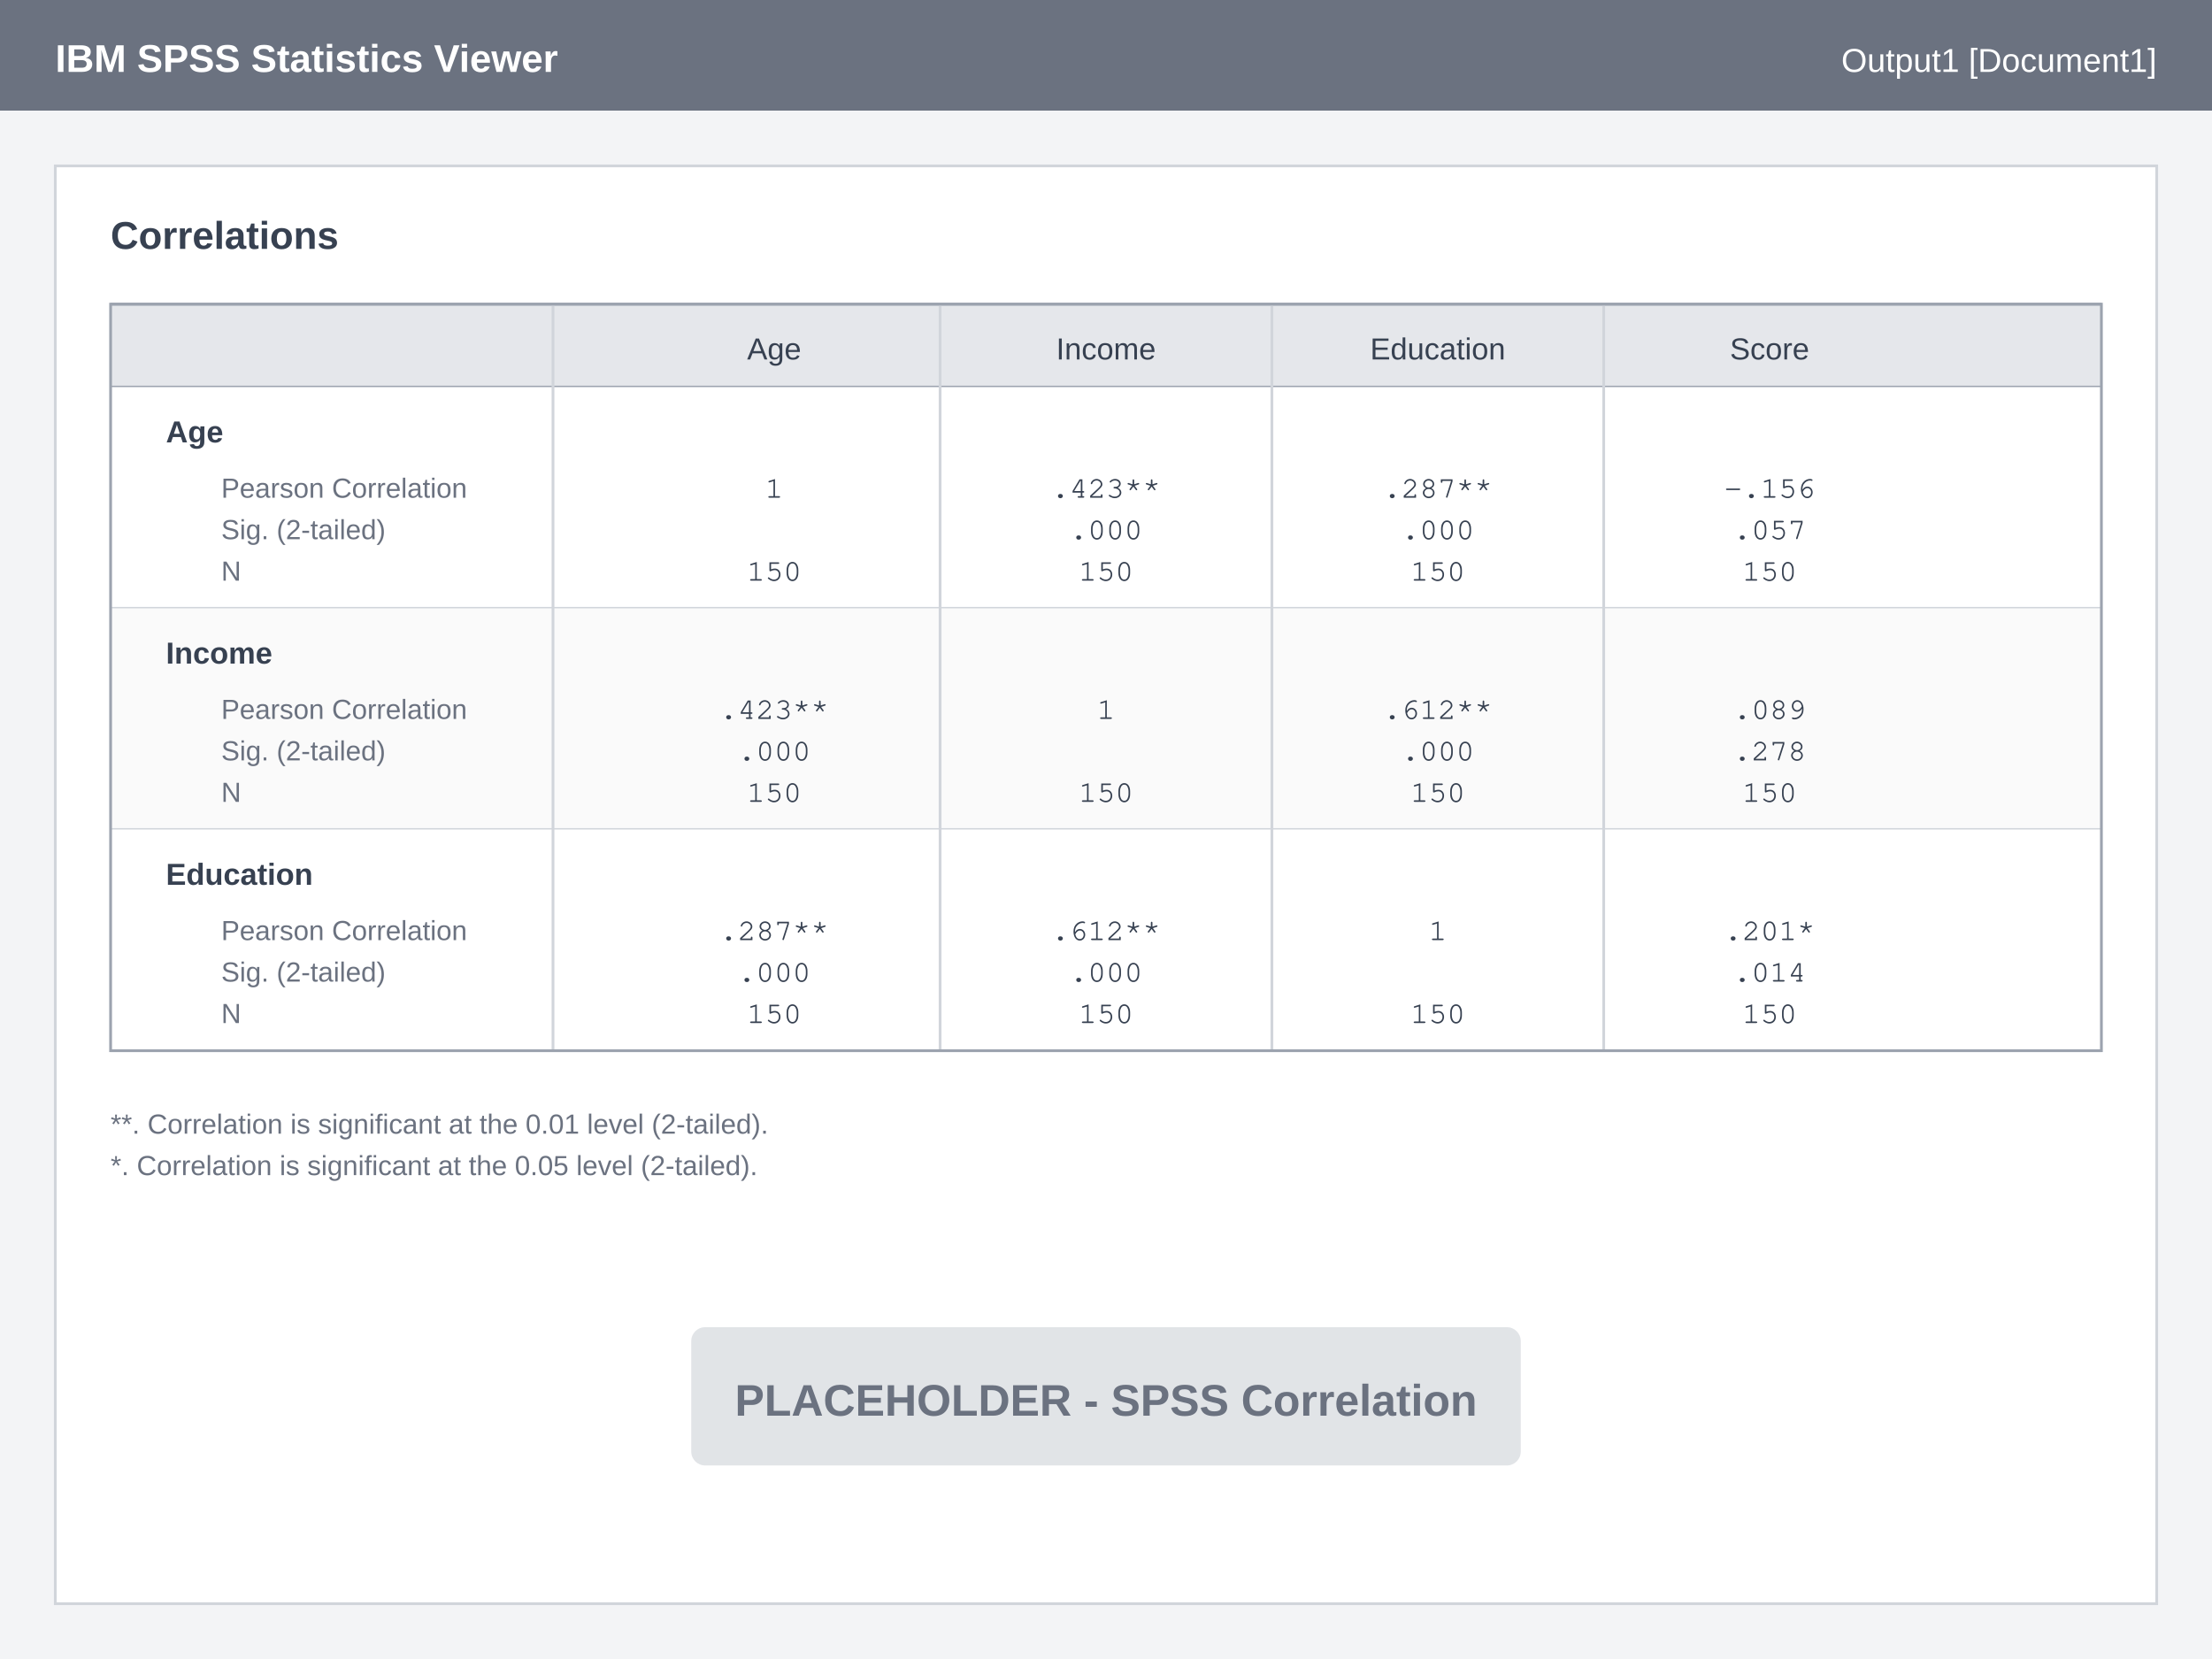
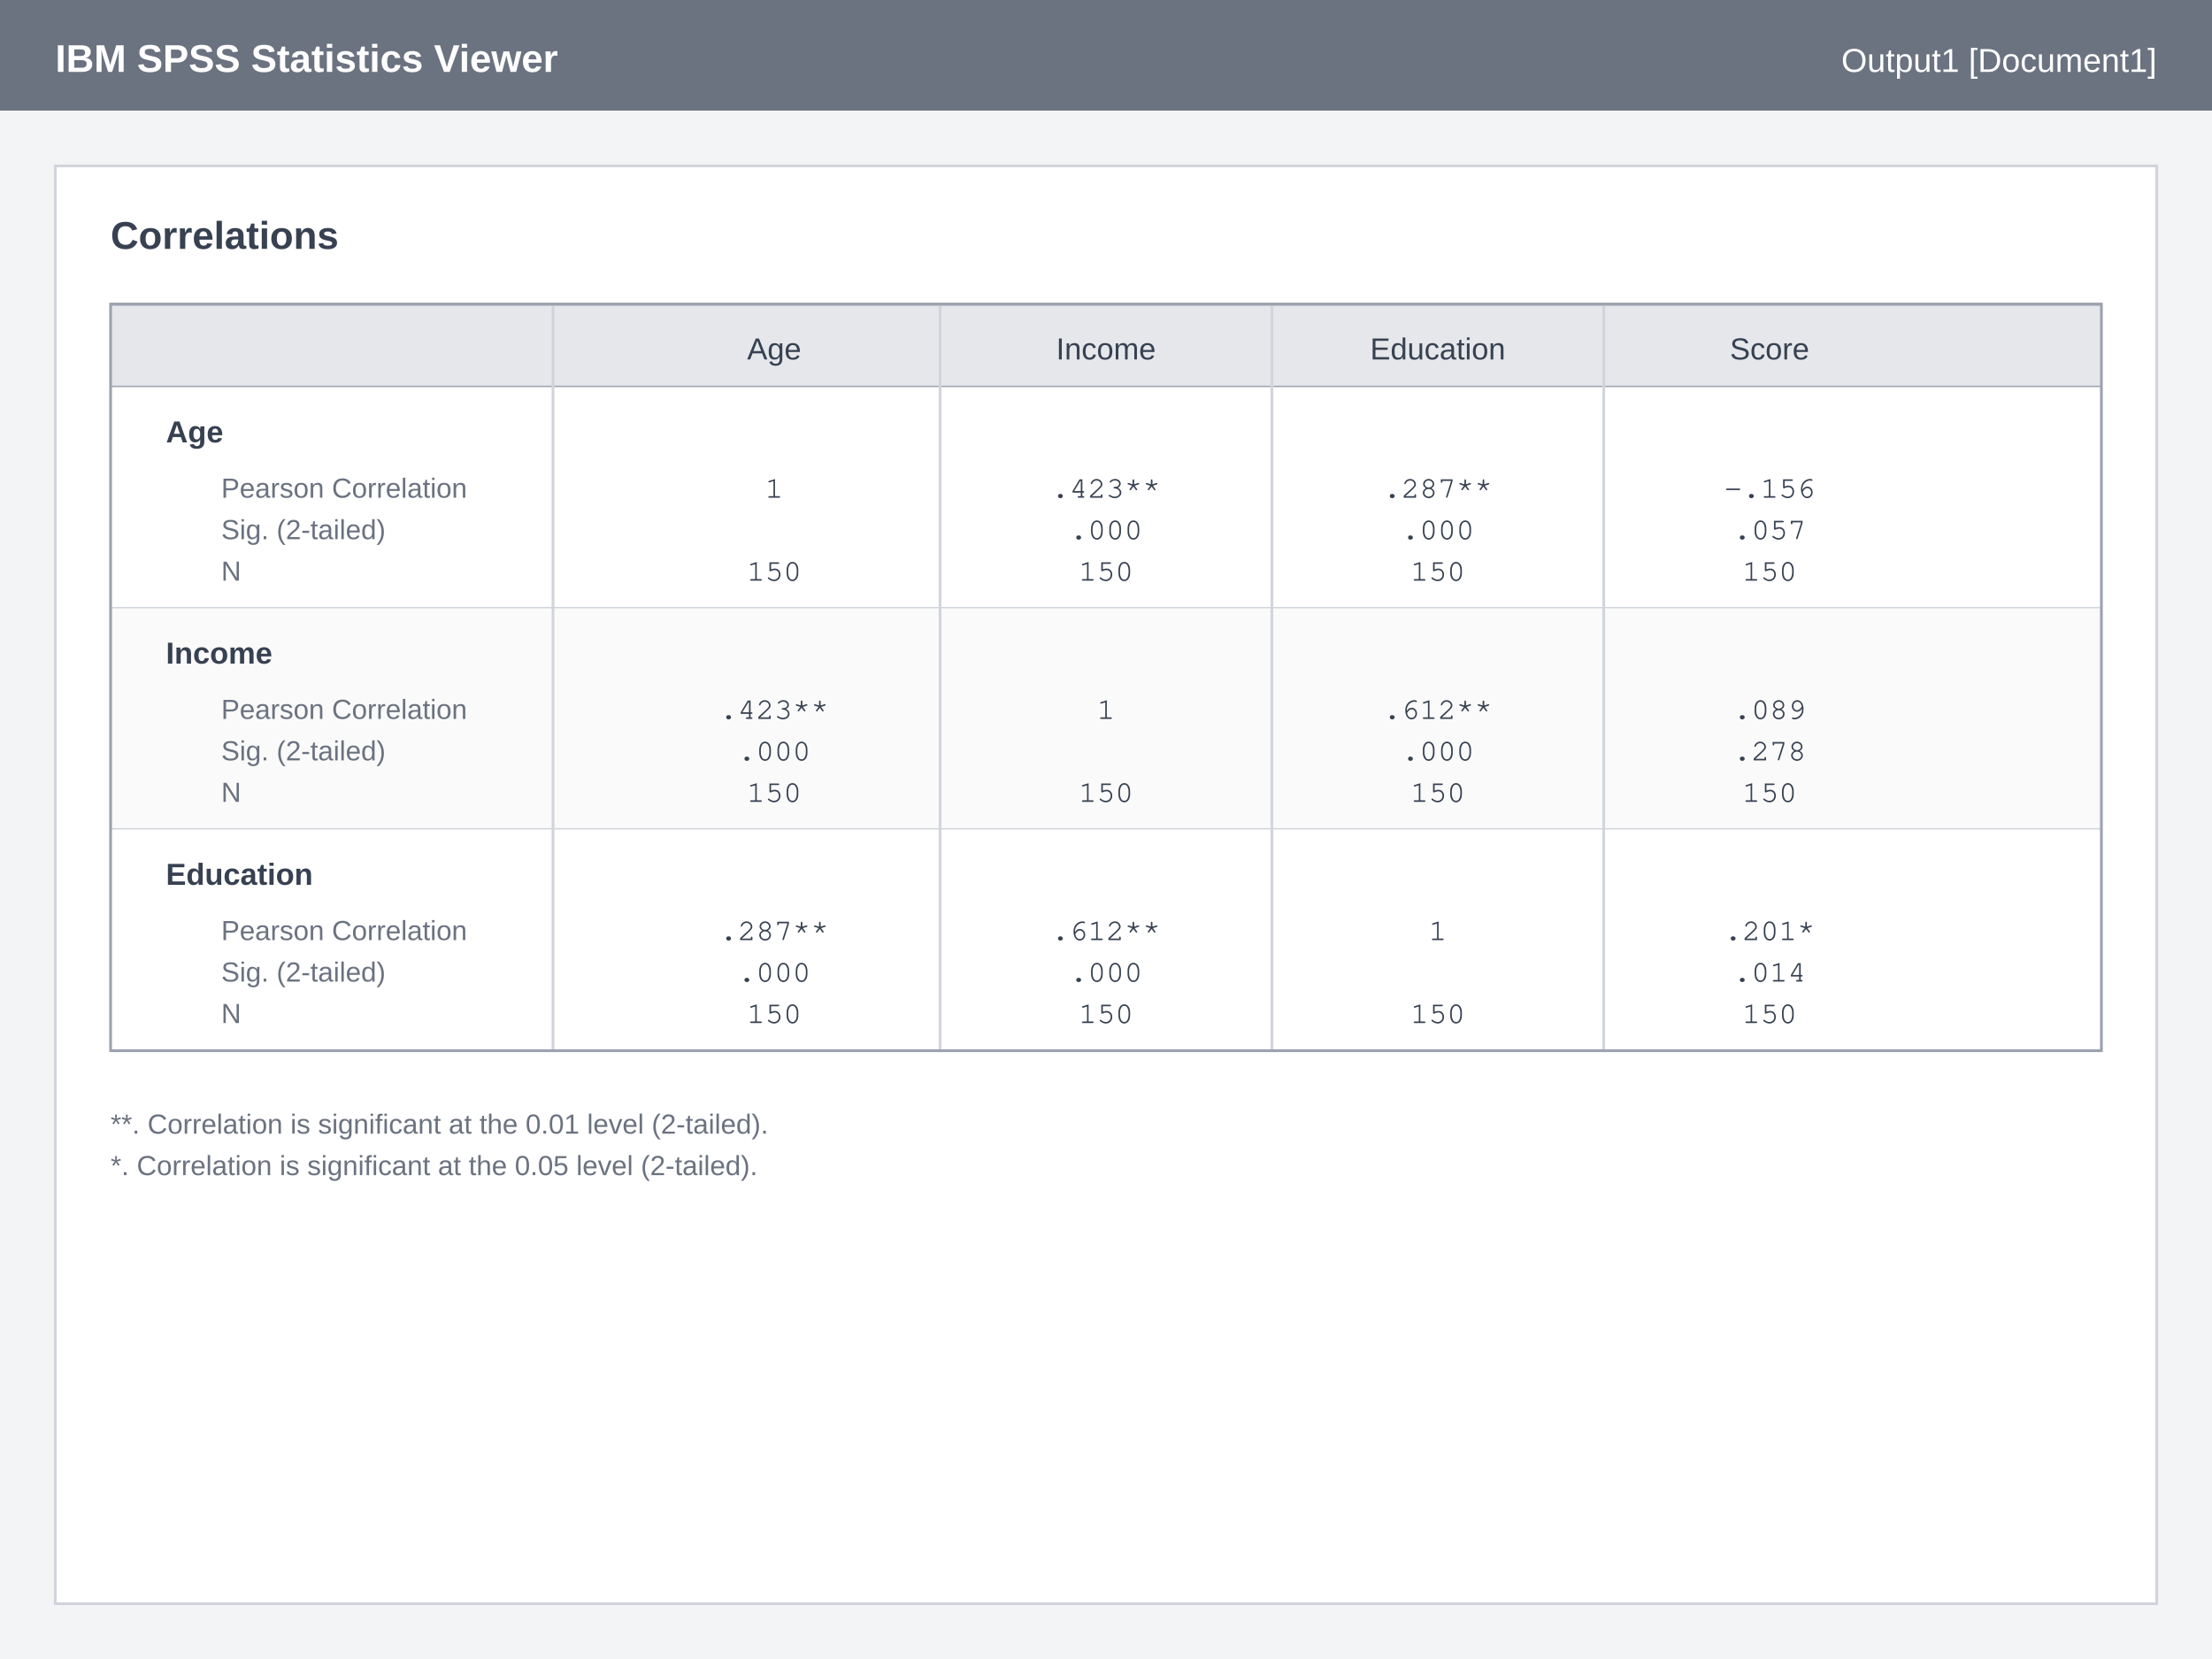
<svg xmlns="http://www.w3.org/2000/svg" width="800" height="600" viewBox="0 0 800 600">
  <rect width="800" height="600" fill="#f3f4f6" />
  <rect width="800" height="40" fill="#6b7280" />
  <text x="20" y="26" font-family="Arial, sans-serif" font-size="14" fill="white" font-weight="bold">IBM SPSS Statistics Viewer</text>
  <text x="780" y="26" font-family="Arial, sans-serif" font-size="12" fill="white" text-anchor="end">Output1 [Document1]</text>
  <rect x="20" y="60" width="760" height="520" fill="white" stroke="#d1d5db" stroke-width="1" />
  <text x="40" y="90" font-family="Arial, sans-serif" font-size="14" fill="#374151" font-weight="bold">Correlations</text>
  <rect x="40" y="110" width="720" height="30" fill="#e5e7eb" />
  <line x1="40" y1="110" x2="760" y2="110" stroke="#9ca3af" stroke-width="1" />
  <line x1="40" y1="140" x2="760" y2="140" stroke="#9ca3af" stroke-width="1" />
  <text x="150" y="130" font-family="Arial, sans-serif" font-size="11" fill="#374151" text-anchor="middle" />
  <text x="280" y="130" font-family="Arial, sans-serif" font-size="11" fill="#374151" text-anchor="middle">Age</text>
  <text x="400" y="130" font-family="Arial, sans-serif" font-size="11" fill="#374151" text-anchor="middle">Income</text>
  <text x="520" y="130" font-family="Arial, sans-serif" font-size="11" fill="#374151" text-anchor="middle">Education</text>
  <text x="640" y="130" font-family="Arial, sans-serif" font-size="11" fill="#374151" text-anchor="middle">Score</text>
  <rect x="40" y="140" width="720" height="80" fill="white" />
  <text x="60" y="160" font-family="Arial, sans-serif" font-size="11" fill="#374151" font-weight="bold">Age</text>
  <text x="80" y="180" font-family="Arial, sans-serif" font-size="10" fill="#6b7280">Pearson Correlation</text>
  <text x="80" y="195" font-family="Arial, sans-serif" font-size="10" fill="#6b7280">Sig. (2-tailed)</text>
  <text x="80" y="210" font-family="Arial, sans-serif" font-size="10" fill="#6b7280">N</text>
  <text x="280" y="180" font-family="Courier, monospace" font-size="11" fill="#374151" text-anchor="middle">1</text>
  <text x="280" y="210" font-family="Courier, monospace" font-size="11" fill="#374151" text-anchor="middle">150</text>
  <text x="400" y="180" font-family="Courier, monospace" font-size="11" fill="#374151" text-anchor="middle">.423**</text>
  <text x="400" y="195" font-family="Courier, monospace" font-size="11" fill="#374151" text-anchor="middle">.000</text>
  <text x="400" y="210" font-family="Courier, monospace" font-size="11" fill="#374151" text-anchor="middle">150</text>
  <text x="520" y="180" font-family="Courier, monospace" font-size="11" fill="#374151" text-anchor="middle">.287**</text>
  <text x="520" y="195" font-family="Courier, monospace" font-size="11" fill="#374151" text-anchor="middle">.000</text>
  <text x="520" y="210" font-family="Courier, monospace" font-size="11" fill="#374151" text-anchor="middle">150</text>
  <text x="640" y="180" font-family="Courier, monospace" font-size="11" fill="#374151" text-anchor="middle">-.156</text>
  <text x="640" y="195" font-family="Courier, monospace" font-size="11" fill="#374151" text-anchor="middle">.057</text>
  <text x="640" y="210" font-family="Courier, monospace" font-size="11" fill="#374151" text-anchor="middle">150</text>
  <line x1="40" y1="220" x2="760" y2="220" stroke="#d1d5db" stroke-width="1" />
  <rect x="40" y="220" width="720" height="80" fill="#fafafa" />
  <text x="60" y="240" font-family="Arial, sans-serif" font-size="11" fill="#374151" font-weight="bold">Income</text>
  <text x="80" y="260" font-family="Arial, sans-serif" font-size="10" fill="#6b7280">Pearson Correlation</text>
  <text x="80" y="275" font-family="Arial, sans-serif" font-size="10" fill="#6b7280">Sig. (2-tailed)</text>
  <text x="80" y="290" font-family="Arial, sans-serif" font-size="10" fill="#6b7280">N</text>
  <text x="280" y="260" font-family="Courier, monospace" font-size="11" fill="#374151" text-anchor="middle">.423**</text>
  <text x="280" y="275" font-family="Courier, monospace" font-size="11" fill="#374151" text-anchor="middle">.000</text>
  <text x="280" y="290" font-family="Courier, monospace" font-size="11" fill="#374151" text-anchor="middle">150</text>
  <text x="400" y="260" font-family="Courier, monospace" font-size="11" fill="#374151" text-anchor="middle">1</text>
  <text x="400" y="290" font-family="Courier, monospace" font-size="11" fill="#374151" text-anchor="middle">150</text>
  <text x="520" y="260" font-family="Courier, monospace" font-size="11" fill="#374151" text-anchor="middle">.612**</text>
  <text x="520" y="275" font-family="Courier, monospace" font-size="11" fill="#374151" text-anchor="middle">.000</text>
  <text x="520" y="290" font-family="Courier, monospace" font-size="11" fill="#374151" text-anchor="middle">150</text>
  <text x="640" y="260" font-family="Courier, monospace" font-size="11" fill="#374151" text-anchor="middle">.089</text>
  <text x="640" y="275" font-family="Courier, monospace" font-size="11" fill="#374151" text-anchor="middle">.278</text>
  <text x="640" y="290" font-family="Courier, monospace" font-size="11" fill="#374151" text-anchor="middle">150</text>
  <line x1="40" y1="300" x2="760" y2="300" stroke="#d1d5db" stroke-width="1" />
  <rect x="40" y="300" width="720" height="80" fill="white" />
  <text x="60" y="320" font-family="Arial, sans-serif" font-size="11" fill="#374151" font-weight="bold">Education</text>
  <text x="80" y="340" font-family="Arial, sans-serif" font-size="10" fill="#6b7280">Pearson Correlation</text>
  <text x="80" y="355" font-family="Arial, sans-serif" font-size="10" fill="#6b7280">Sig. (2-tailed)</text>
  <text x="80" y="370" font-family="Arial, sans-serif" font-size="10" fill="#6b7280">N</text>
  <text x="280" y="340" font-family="Courier, monospace" font-size="11" fill="#374151" text-anchor="middle">.287**</text>
  <text x="280" y="355" font-family="Courier, monospace" font-size="11" fill="#374151" text-anchor="middle">.000</text>
  <text x="280" y="370" font-family="Courier, monospace" font-size="11" fill="#374151" text-anchor="middle">150</text>
  <text x="400" y="340" font-family="Courier, monospace" font-size="11" fill="#374151" text-anchor="middle">.612**</text>
  <text x="400" y="355" font-family="Courier, monospace" font-size="11" fill="#374151" text-anchor="middle">.000</text>
  <text x="400" y="370" font-family="Courier, monospace" font-size="11" fill="#374151" text-anchor="middle">150</text>
  <text x="520" y="340" font-family="Courier, monospace" font-size="11" fill="#374151" text-anchor="middle">1</text>
  <text x="520" y="370" font-family="Courier, monospace" font-size="11" fill="#374151" text-anchor="middle">150</text>
  <text x="640" y="340" font-family="Courier, monospace" font-size="11" fill="#374151" text-anchor="middle">.201*</text>
  <text x="640" y="355" font-family="Courier, monospace" font-size="11" fill="#374151" text-anchor="middle">.014</text>
  <text x="640" y="370" font-family="Courier, monospace" font-size="11" fill="#374151" text-anchor="middle">150</text>
  <line x1="40" y1="380" x2="760" y2="380" stroke="#d1d5db" stroke-width="1" />
  <line x1="200" y1="110" x2="200" y2="380" stroke="#d1d5db" stroke-width="1" />
  <line x1="340" y1="110" x2="340" y2="380" stroke="#d1d5db" stroke-width="1" />
  <line x1="460" y1="110" x2="460" y2="380" stroke="#d1d5db" stroke-width="1" />
  <line x1="580" y1="110" x2="580" y2="380" stroke="#d1d5db" stroke-width="1" />
  <text x="40" y="410" font-family="Arial, sans-serif" font-size="10" fill="#6b7280">**. Correlation is significant at the 0.01 level (2-tailed).</text>
  <text x="40" y="425" font-family="Arial, sans-serif" font-size="10" fill="#6b7280">*. Correlation is significant at the 0.05 level (2-tailed).</text>
  <rect x="40" y="110" width="720" height="270" fill="none" stroke="#9ca3af" stroke-width="1" />
-   <rect x="250" y="480" width="300" height="50" rx="5" fill="#9ca3af" opacity="0.3" />
-   <text x="400" y="512" font-family="Arial, sans-serif" font-size="16" fill="#6b7280" text-anchor="middle" font-weight="bold">PLACEHOLDER - SPSS Correlation</text>
</svg>
